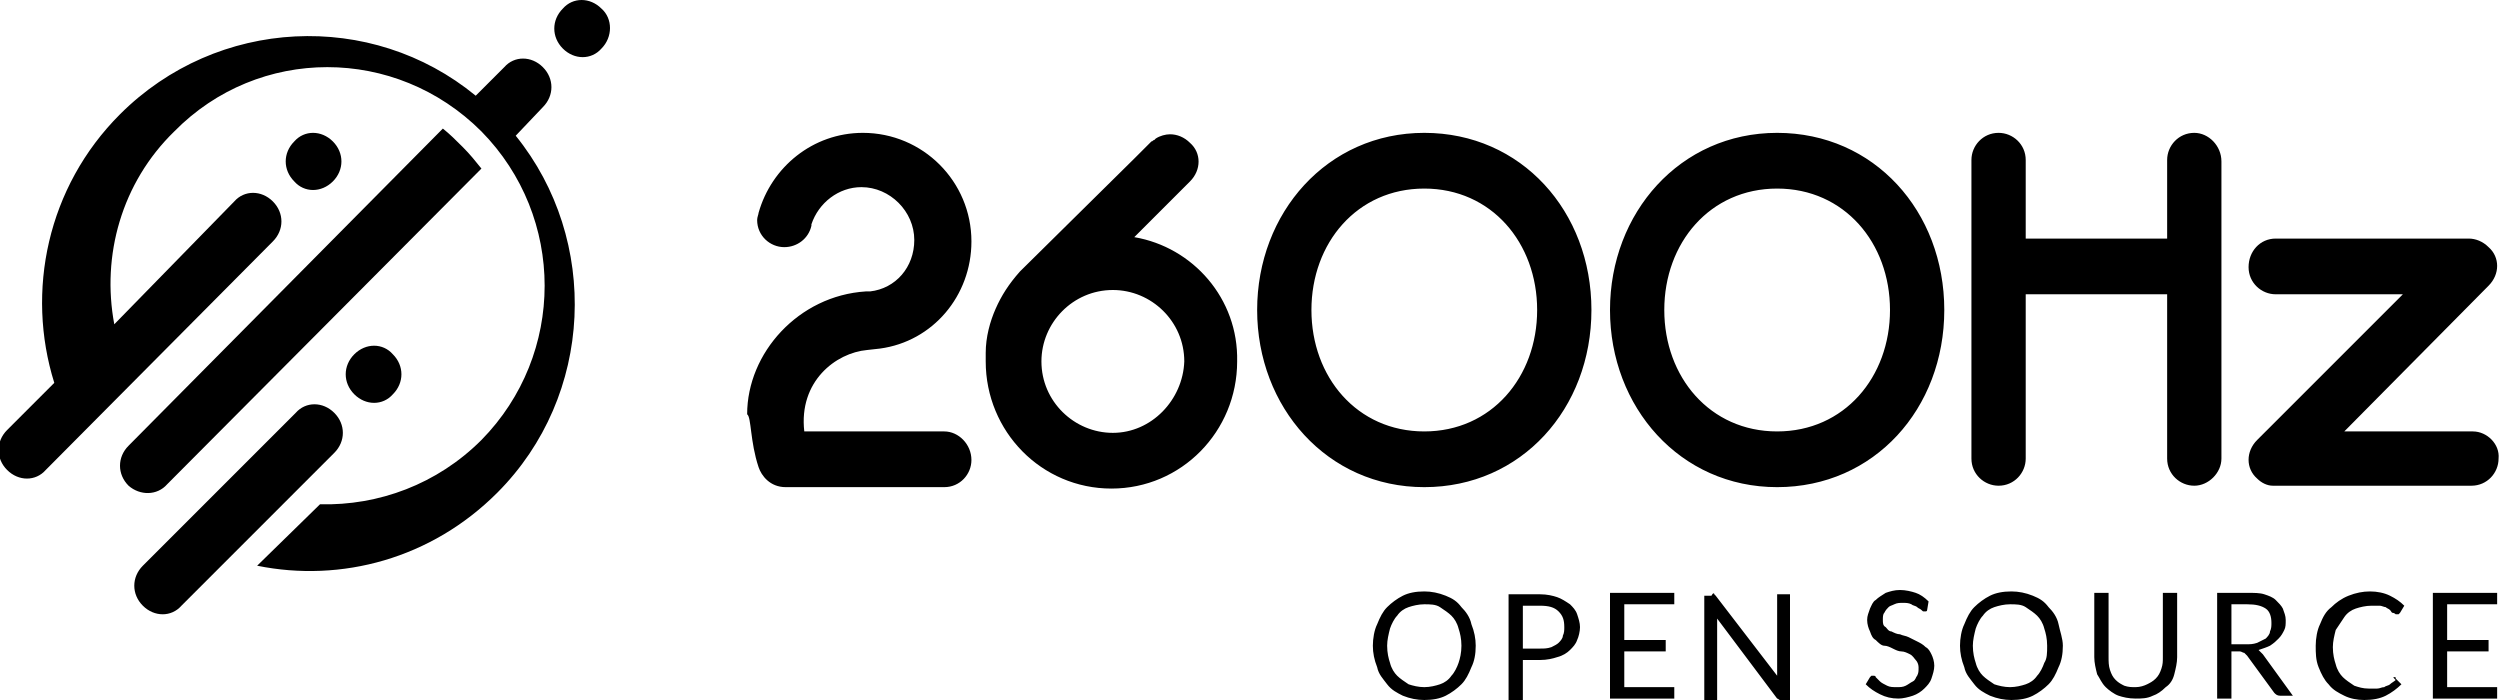
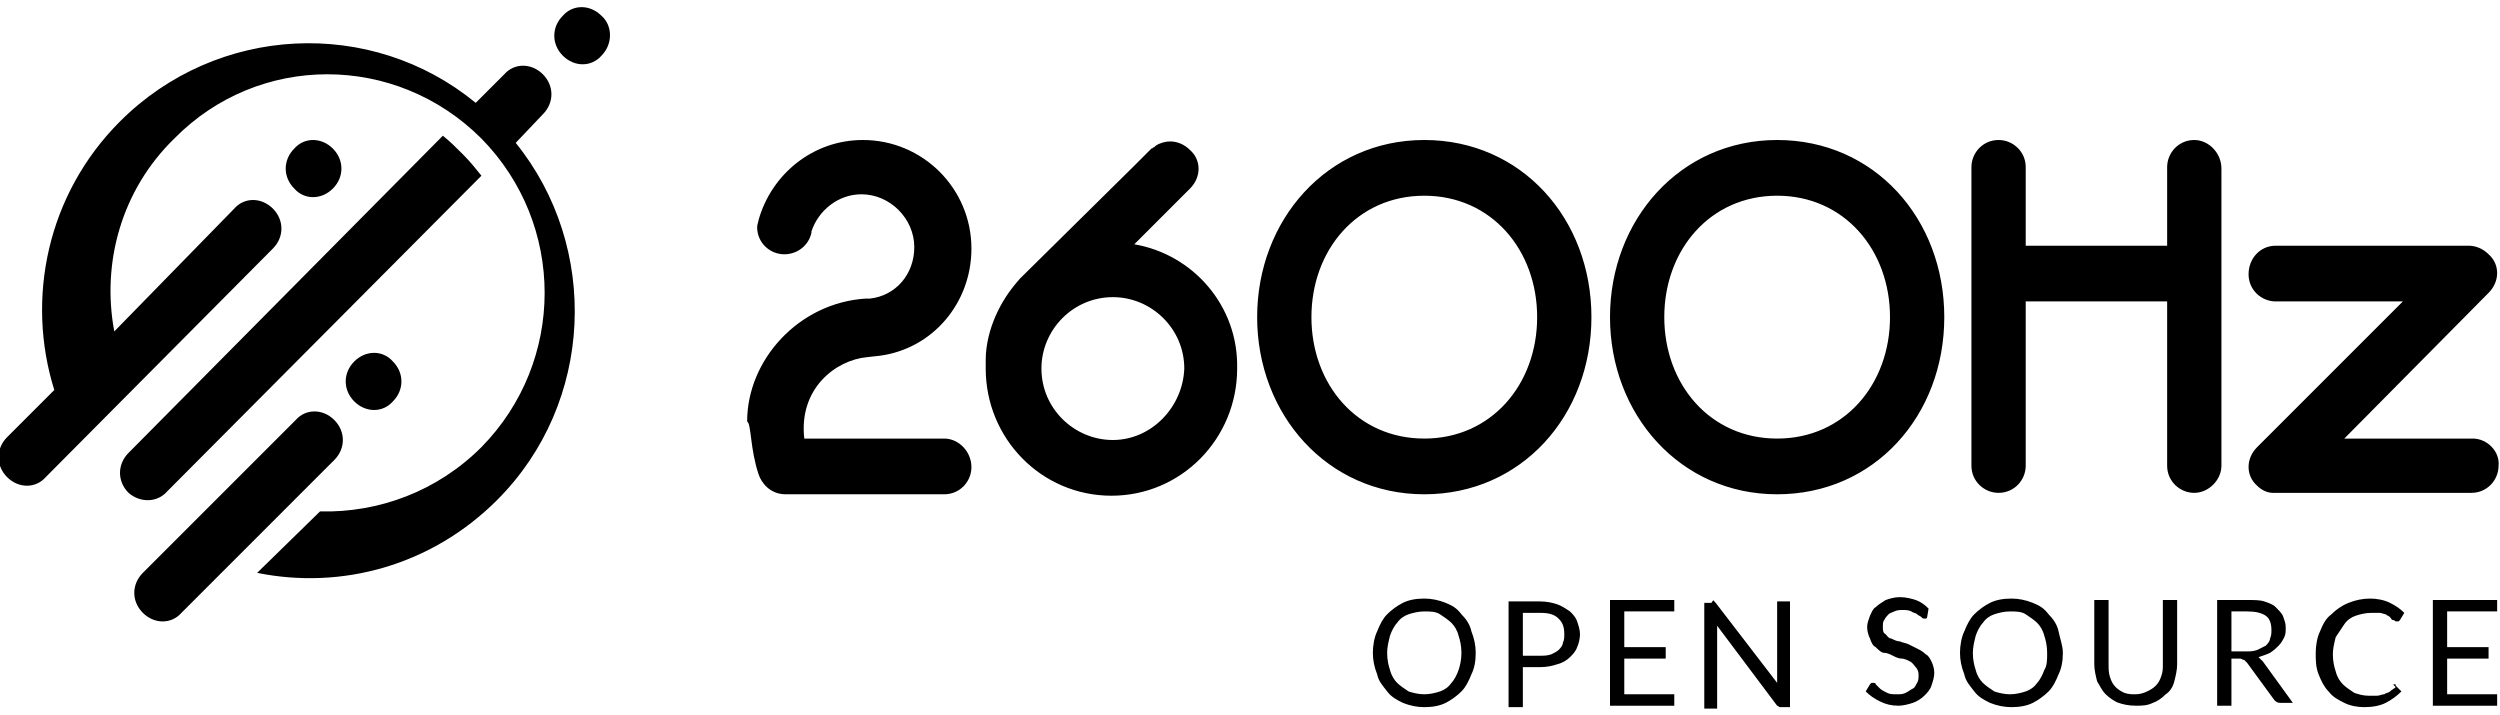
- <svg xmlns="http://www.w3.org/2000/svg" version="1.1" x="0" y="0" viewBox="0 0 175 49" xml:space="preserve" class="logo-2600hz">
+ <svg xmlns="http://www.w3.org/2000/svg" version="1.1" x="0" y="0" width="175" height="50" viewBox="0 0 175 49" xml:space="preserve" class="logo-2600hz">
  <path class="symbol" d="M42.1 0.6c-0.8-0.8-2-0.8-2.7 0 -0.8 0.8-0.8 2 0 2.8 0.8 0.8 2 0.8 2.7 0C42.9 2.6 42.9 1.3 42.1 0.6zM11.7 33.9l22-22.1c-0.4-0.5-0.8-1-1.3-1.5 -0.5-0.5-0.9-0.9-1.4-1.3L9 31.2c-0.8 0.8-0.8 2 0 2.8C9.8 34.7 11 34.7 11.7 33.9zM38 7.5c0.8-0.8 0.8-2 0-2.8 -0.8-0.8-2-0.8-2.7 0l-2 2C26 0.7 15.2 1.2 8.4 8c-5.1 5.1-6.6 12.4-4.6 18.8l-3.3 3.3c-0.8 0.8-0.8 2 0 2.8 0.8 0.8 2 0.8 2.7 0l15.9-16c0.8-0.8 0.8-2 0-2.8 -0.8-0.8-2-0.8-2.7 0L8 22.7c-0.9-4.8 0.5-9.9 4.2-13.5 5.9-6 15.5-6 21.5 0 5.9 6 5.9 15.6 0 21.6 -3.1 3.1-7.2 4.6-11.3 4.5L18 39.6c5.9 1.2 12.2-0.5 16.8-5.1 6.8-6.8 7.2-17.7 1.3-25L38 7.5zM23.4 28.9c-0.8-0.8-2-0.8-2.7 0L10 39.6c-0.8 0.8-0.8 2 0 2.8 0.8 0.8 2 0.8 2.7 0l10.7-10.7C24.2 30.9 24.2 29.7 23.4 28.9zM24.8 24.8c-0.8 0.8-0.8 2 0 2.8 0.8 0.8 2 0.8 2.7 0 0.8-0.8 0.8-2 0-2.8C26.8 24 25.6 24 24.8 24.8zM23.3 12.7c0.8-0.8 0.8-2 0-2.8 -0.8-0.8-2-0.8-2.7 0 -0.8 0.8-0.8 2 0 2.8C21.3 13.5 22.5 13.5 23.3 12.7z" />
  <path class="wordmark" d="M79.4 16.6l3.9-3.9c0.8-0.8 0.8-2 0-2.7 -0.4-0.4-0.9-0.6-1.4-0.6 -0.3 0-0.7 0.1-1 0.3l-0.1 0.1c-0.1 0-0.1 0.1-0.2 0.1L79.5 11l-0.1 0.1L71.4 19c-0.8 0.9-1.3 1.7-1.7 2.6 -0.4 0.9-0.7 2-0.7 3.1 0 0.1 0 0.2 0 0.3 0 0.1 0 0.2 0 0.3 0 4.9 3.9 8.9 8.8 8.9 4.9 0 8.8-4 8.8-8.9C86.7 20.9 83.5 17.3 79.4 16.6zM77.9 30.3c-2.7 0-5-2.2-5-5 0-2.7 2.2-5 5-5 2.7 0 5 2.2 5 5C82.8 28 80.6 30.3 77.9 30.3zM99.7 9.3C92.9 9.3 88 14.9 88 21.7c0 6.8 4.9 12.4 11.7 12.4 6.8 0 11.7-5.5 11.7-12.4S106.5 9.3 99.7 9.3zM99.7 30.2c-4.7 0-7.9-3.8-7.9-8.5 0-4.7 3.2-8.5 7.9-8.5 4.7 0 7.9 3.8 7.9 8.5C107.6 26.4 104.4 30.2 99.7 30.2zM124.4 9.3c-6.8 0-11.7 5.6-11.7 12.4 0 6.8 4.9 12.4 11.7 12.4 6.8 0 11.7-5.5 11.7-12.4S131.2 9.3 124.4 9.3zM124.4 30.2c-4.7 0-7.9-3.8-7.9-8.5 0-4.7 3.2-8.5 7.9-8.5 4.7 0 7.9 3.8 7.9 8.5C132.3 26.4 129.1 30.2 124.4 30.2zM53.1 32.7c0.2 0.6 0.8 1.4 1.9 1.4 0 0 11.1 0 11.1 0 1.1 0 1.9-0.9 1.9-1.9 0-1.1-0.9-2-1.9-2 0 0-9.8 0-9.8 0 -0.4-3.5 2.2-5.5 4.4-5.7l0.9-0.1c3.7-0.5 6.4-3.7 6.4-7.5 0-4.2-3.4-7.6-7.6-7.6 -3.5 0-6.4 2.4-7.3 5.6l0 0c0 0.1-0.1 0.3-0.1 0.5 0 1.1 0.9 1.9 1.9 1.9 0.9 0 1.7-0.6 1.9-1.5l0-0.1c0.5-1.5 1.9-2.6 3.5-2.6 2 0 3.7 1.7 3.7 3.7 0 1.9-1.3 3.4-3.1 3.6l-0.3 0c-4.7 0.3-8.3 4.3-8.3 8.6C52.6 29.2 52.5 30.9 53.1 32.7z" />
  <path class="wordmark" d="M153.6 9.3c-1.1 0-1.9 0.9-1.9 1.9v5.5h-9.9v-5.5c0-1.1-0.9-1.9-1.9-1.9 -1.1 0-1.9 0.9-1.9 1.9v20.9c0 1.1 0.9 1.9 1.9 1.9 1.1 0 1.9-0.9 1.9-1.9V20.6h9.9v11.5c0 1.1 0.9 1.9 1.9 1.9s1.9-0.9 1.9-1.9V11.3C155.5 10.2 154.6 9.3 153.6 9.3zM173.1 30.2h-9L174.2 20c0.8-0.8 0.8-2 0-2.7 -0.4-0.4-0.9-0.6-1.4-0.6 0 0 0 0 0 0h-13.5c-1.1 0-1.9 0.9-1.9 2 0 1.1 0.9 1.9 1.9 1.9h8.9L158 30.8c-0.8 0.8-0.8 2 0 2.7 0.3 0.3 0.7 0.5 1.1 0.5 0.1 0 0.1 0 0.2 0 0 0 0 0 0 0h13.7c1.1 0 1.9-0.9 1.9-1.9C175 31.1 174.1 30.2 173.1 30.2z" />
  <path class="attribution" d="M103.3 45.2c0 0.6-0.1 1.1-0.3 1.5 -0.2 0.5-0.4 0.9-0.7 1.2s-0.7 0.6-1.1 0.8c-0.4 0.2-0.9 0.3-1.5 0.3 -0.5 0-1-0.1-1.5-0.3 -0.4-0.2-0.8-0.4-1.1-0.8s-0.6-0.7-0.7-1.2c-0.2-0.5-0.3-1-0.3-1.5s0.1-1.1 0.3-1.5c0.2-0.5 0.4-0.9 0.7-1.2 0.3-0.3 0.7-0.6 1.1-0.8s0.9-0.3 1.5-0.3c0.5 0 1 0.1 1.5 0.3s0.8 0.4 1.1 0.8c0.3 0.3 0.6 0.7 0.7 1.2C103.2 44.2 103.3 44.7 103.3 45.2zM102.3 45.2c0-0.5-0.1-0.9-0.2-1.2 -0.1-0.4-0.3-0.7-0.5-0.9 -0.2-0.2-0.5-0.4-0.8-0.6s-0.7-0.2-1.1-0.2c-0.4 0-0.8 0.1-1.1 0.2s-0.6 0.3-0.8 0.6c-0.2 0.2-0.4 0.6-0.5 0.9 -0.1 0.4-0.2 0.8-0.2 1.2 0 0.5 0.1 0.9 0.2 1.2 0.1 0.4 0.3 0.7 0.5 0.9 0.2 0.2 0.5 0.4 0.8 0.6 0.3 0.1 0.7 0.2 1.1 0.2 0.4 0 0.8-0.1 1.1-0.2 0.3-0.1 0.6-0.3 0.8-0.6 0.2-0.2 0.4-0.6 0.5-0.9C102.2 46.1 102.3 45.7 102.3 45.2zM106.6 46.2v2.8h-1v-7.4h2.2c0.5 0 0.9 0.1 1.2 0.2 0.3 0.1 0.6 0.3 0.9 0.5 0.2 0.2 0.4 0.4 0.5 0.7 0.1 0.3 0.2 0.6 0.2 0.9 0 0.3-0.1 0.7-0.2 0.9 -0.1 0.3-0.3 0.5-0.5 0.7 -0.2 0.2-0.5 0.4-0.9 0.5 -0.3 0.1-0.7 0.2-1.2 0.2H106.6zM106.6 45.4h1.2c0.3 0 0.5 0 0.8-0.1 0.2-0.1 0.4-0.2 0.5-0.3 0.1-0.1 0.3-0.3 0.3-0.5 0.1-0.2 0.1-0.4 0.1-0.6 0-0.5-0.1-0.8-0.4-1.1 -0.3-0.3-0.7-0.4-1.3-0.4h-1.2V45.4zM117.2 41.5v0.8h-3.5v2.5h2.9v0.8h-2.9v2.5h3.5v0.8h-4.5v-7.4H117.2zM120 41.6c0 0 0.1 0.1 0.1 0.1l4.3 5.6c0-0.1 0-0.2 0-0.3 0-0.1 0-0.2 0-0.2v-5.2h0.9v7.4h-0.5c-0.1 0-0.1 0-0.2 0 -0.1 0-0.1-0.1-0.2-0.1l-4.2-5.6c0 0.1 0 0.2 0 0.3 0 0.1 0 0.2 0 0.2v5.3h-0.9v-7.4h0.5C119.9 41.5 120 41.5 120 41.6zM134.9 42.7c0 0.1-0.1 0.1-0.1 0.1 0 0-0.1 0-0.1 0 -0.1 0-0.1 0-0.2-0.1 -0.1-0.1-0.2-0.1-0.3-0.2 -0.1-0.1-0.3-0.1-0.4-0.2 -0.2-0.1-0.4-0.1-0.6-0.1 -0.2 0-0.4 0-0.6 0.1 -0.2 0.1-0.3 0.1-0.4 0.2 -0.1 0.1-0.2 0.2-0.3 0.4 -0.1 0.1-0.1 0.3-0.1 0.5 0 0.2 0 0.4 0.2 0.5 0.1 0.1 0.2 0.3 0.4 0.3 0.2 0.1 0.4 0.2 0.6 0.2 0.2 0.1 0.4 0.1 0.6 0.2 0.2 0.1 0.4 0.2 0.6 0.3 0.2 0.1 0.4 0.2 0.6 0.4 0.2 0.1 0.3 0.3 0.4 0.5 0.1 0.2 0.2 0.5 0.2 0.8 0 0.3-0.1 0.6-0.2 0.9 -0.1 0.3-0.3 0.5-0.5 0.7s-0.5 0.4-0.8 0.5c-0.3 0.1-0.7 0.2-1 0.2 -0.5 0-0.9-0.1-1.3-0.3s-0.7-0.4-1-0.7l0.3-0.5c0 0 0.1-0.1 0.1-0.1 0 0 0.1 0 0.1 0 0.1 0 0.2 0 0.2 0.1 0.1 0.1 0.2 0.2 0.3 0.3 0.1 0.1 0.3 0.2 0.5 0.3 0.2 0.1 0.4 0.1 0.7 0.1 0.2 0 0.4 0 0.6-0.1s0.3-0.2 0.5-0.3 0.2-0.3 0.3-0.4c0.1-0.2 0.1-0.3 0.1-0.6 0-0.2-0.1-0.4-0.2-0.5 -0.1-0.1-0.2-0.3-0.4-0.4 -0.2-0.1-0.4-0.2-0.6-0.2s-0.4-0.1-0.6-0.2c-0.2-0.1-0.4-0.2-0.6-0.2s-0.4-0.2-0.6-0.4c-0.2-0.1-0.3-0.3-0.4-0.6 -0.1-0.2-0.2-0.5-0.2-0.8 0-0.3 0.1-0.5 0.2-0.8 0.1-0.2 0.2-0.5 0.4-0.6 0.2-0.2 0.4-0.3 0.7-0.5 0.3-0.1 0.6-0.2 1-0.2 0.4 0 0.8 0.1 1.1 0.2 0.3 0.1 0.6 0.3 0.9 0.6L134.9 42.7zM144.4 45.2c0 0.6-0.1 1.1-0.3 1.5 -0.2 0.5-0.4 0.9-0.7 1.2 -0.3 0.3-0.7 0.6-1.1 0.8 -0.4 0.2-0.9 0.3-1.5 0.3 -0.5 0-1-0.1-1.5-0.3 -0.4-0.2-0.8-0.4-1.1-0.8s-0.6-0.7-0.7-1.2c-0.2-0.5-0.3-1-0.3-1.5s0.1-1.1 0.3-1.5c0.2-0.5 0.4-0.9 0.7-1.2 0.3-0.3 0.7-0.6 1.1-0.8s0.9-0.3 1.5-0.3c0.5 0 1 0.1 1.5 0.3s0.8 0.4 1.1 0.8c0.3 0.3 0.6 0.7 0.7 1.2S144.4 44.7 144.4 45.2zM143.3 45.2c0-0.5-0.1-0.9-0.2-1.2 -0.1-0.4-0.3-0.7-0.5-0.9 -0.2-0.2-0.5-0.4-0.8-0.6s-0.7-0.2-1.1-0.2c-0.4 0-0.8 0.1-1.1 0.2s-0.6 0.3-0.8 0.6c-0.2 0.2-0.4 0.6-0.5 0.9 -0.1 0.4-0.2 0.8-0.2 1.2 0 0.5 0.1 0.9 0.2 1.2 0.1 0.4 0.3 0.7 0.5 0.9 0.2 0.2 0.5 0.4 0.8 0.6 0.3 0.1 0.7 0.2 1.1 0.2 0.4 0 0.8-0.1 1.1-0.2 0.3-0.1 0.6-0.3 0.8-0.6 0.2-0.2 0.4-0.6 0.5-0.9C143.3 46.1 143.3 45.7 143.3 45.2zM149.5 48.1c0.3 0 0.6-0.1 0.8-0.2 0.2-0.1 0.4-0.2 0.6-0.4 0.2-0.2 0.3-0.4 0.4-0.7 0.1-0.3 0.1-0.5 0.1-0.8v-4.5h1V46c0 0.4-0.1 0.8-0.2 1.2 -0.1 0.4-0.3 0.7-0.6 0.9 -0.3 0.3-0.6 0.5-0.9 0.6 -0.4 0.2-0.8 0.2-1.2 0.2 -0.5 0-0.9-0.1-1.2-0.2s-0.7-0.4-0.9-0.6c-0.3-0.3-0.4-0.6-0.6-0.9 -0.1-0.4-0.2-0.8-0.2-1.2v-4.5h1V46c0 0.3 0 0.6 0.1 0.9 0.1 0.3 0.2 0.5 0.4 0.7 0.2 0.2 0.4 0.3 0.6 0.4C149 48.1 149.2 48.1 149.5 48.1zM156.2 45.8v3.1h-1v-7.4h2.1c0.5 0 0.9 0 1.2 0.1 0.3 0.1 0.6 0.2 0.8 0.4 0.2 0.2 0.4 0.4 0.5 0.6 0.1 0.3 0.2 0.5 0.2 0.8 0 0.3 0 0.5-0.1 0.7s-0.2 0.4-0.4 0.6c-0.2 0.2-0.3 0.3-0.6 0.5 -0.2 0.1-0.5 0.2-0.8 0.3 0.1 0.1 0.2 0.2 0.3 0.3l2.1 2.9h-0.9c-0.2 0-0.3-0.1-0.4-0.2l-1.9-2.6c-0.1-0.1-0.1-0.1-0.2-0.2 -0.1 0-0.2-0.1-0.3-0.1H156.2zM156.2 45.1h1c0.3 0 0.5 0 0.8-0.1 0.2-0.1 0.4-0.2 0.6-0.3 0.1-0.1 0.3-0.3 0.3-0.5 0.1-0.2 0.1-0.4 0.1-0.6 0-0.4-0.1-0.8-0.4-1 -0.3-0.2-0.7-0.3-1.3-0.3h-1.1V45.1zM167.6 47.4c0.1 0 0.1 0 0.1 0.1l0.4 0.4c-0.3 0.3-0.7 0.6-1.1 0.8 -0.4 0.2-0.9 0.3-1.5 0.3 -0.5 0-1-0.1-1.4-0.3 -0.4-0.2-0.8-0.4-1.1-0.8 -0.3-0.3-0.5-0.7-0.7-1.2 -0.2-0.5-0.2-1-0.2-1.5s0.1-1.1 0.3-1.5c0.2-0.5 0.4-0.9 0.8-1.2 0.3-0.3 0.7-0.6 1.2-0.8s1-0.3 1.5-0.3c0.5 0 1 0.1 1.4 0.3 0.4 0.2 0.7 0.4 1 0.7l-0.3 0.5c0 0-0.1 0.1-0.1 0.1 0 0-0.1 0-0.1 0 0 0-0.1 0-0.1 0 0 0-0.1-0.1-0.2-0.1 -0.1 0-0.1-0.1-0.2-0.2 -0.1-0.1-0.2-0.1-0.3-0.2 -0.1 0-0.3-0.1-0.4-0.1 -0.2 0-0.4 0-0.6 0 -0.4 0-0.8 0.1-1.1 0.2 -0.3 0.1-0.6 0.3-0.8 0.6 -0.2 0.3-0.4 0.6-0.6 0.9 -0.1 0.4-0.2 0.8-0.2 1.2 0 0.5 0.1 0.9 0.2 1.2 0.1 0.4 0.3 0.7 0.5 0.9 0.2 0.2 0.5 0.4 0.8 0.6 0.3 0.1 0.6 0.2 1 0.2 0.2 0 0.4 0 0.6 0s0.3-0.1 0.5-0.1c0.1-0.1 0.3-0.1 0.4-0.2 0.1-0.1 0.3-0.2 0.4-0.3C167.5 47.4 167.5 47.4 167.6 47.4zM174.8 41.5v0.8h-3.5v2.5h2.9v0.8h-2.9v2.5h3.5v0.8h-4.5v-7.4H174.8z" />
</svg>
